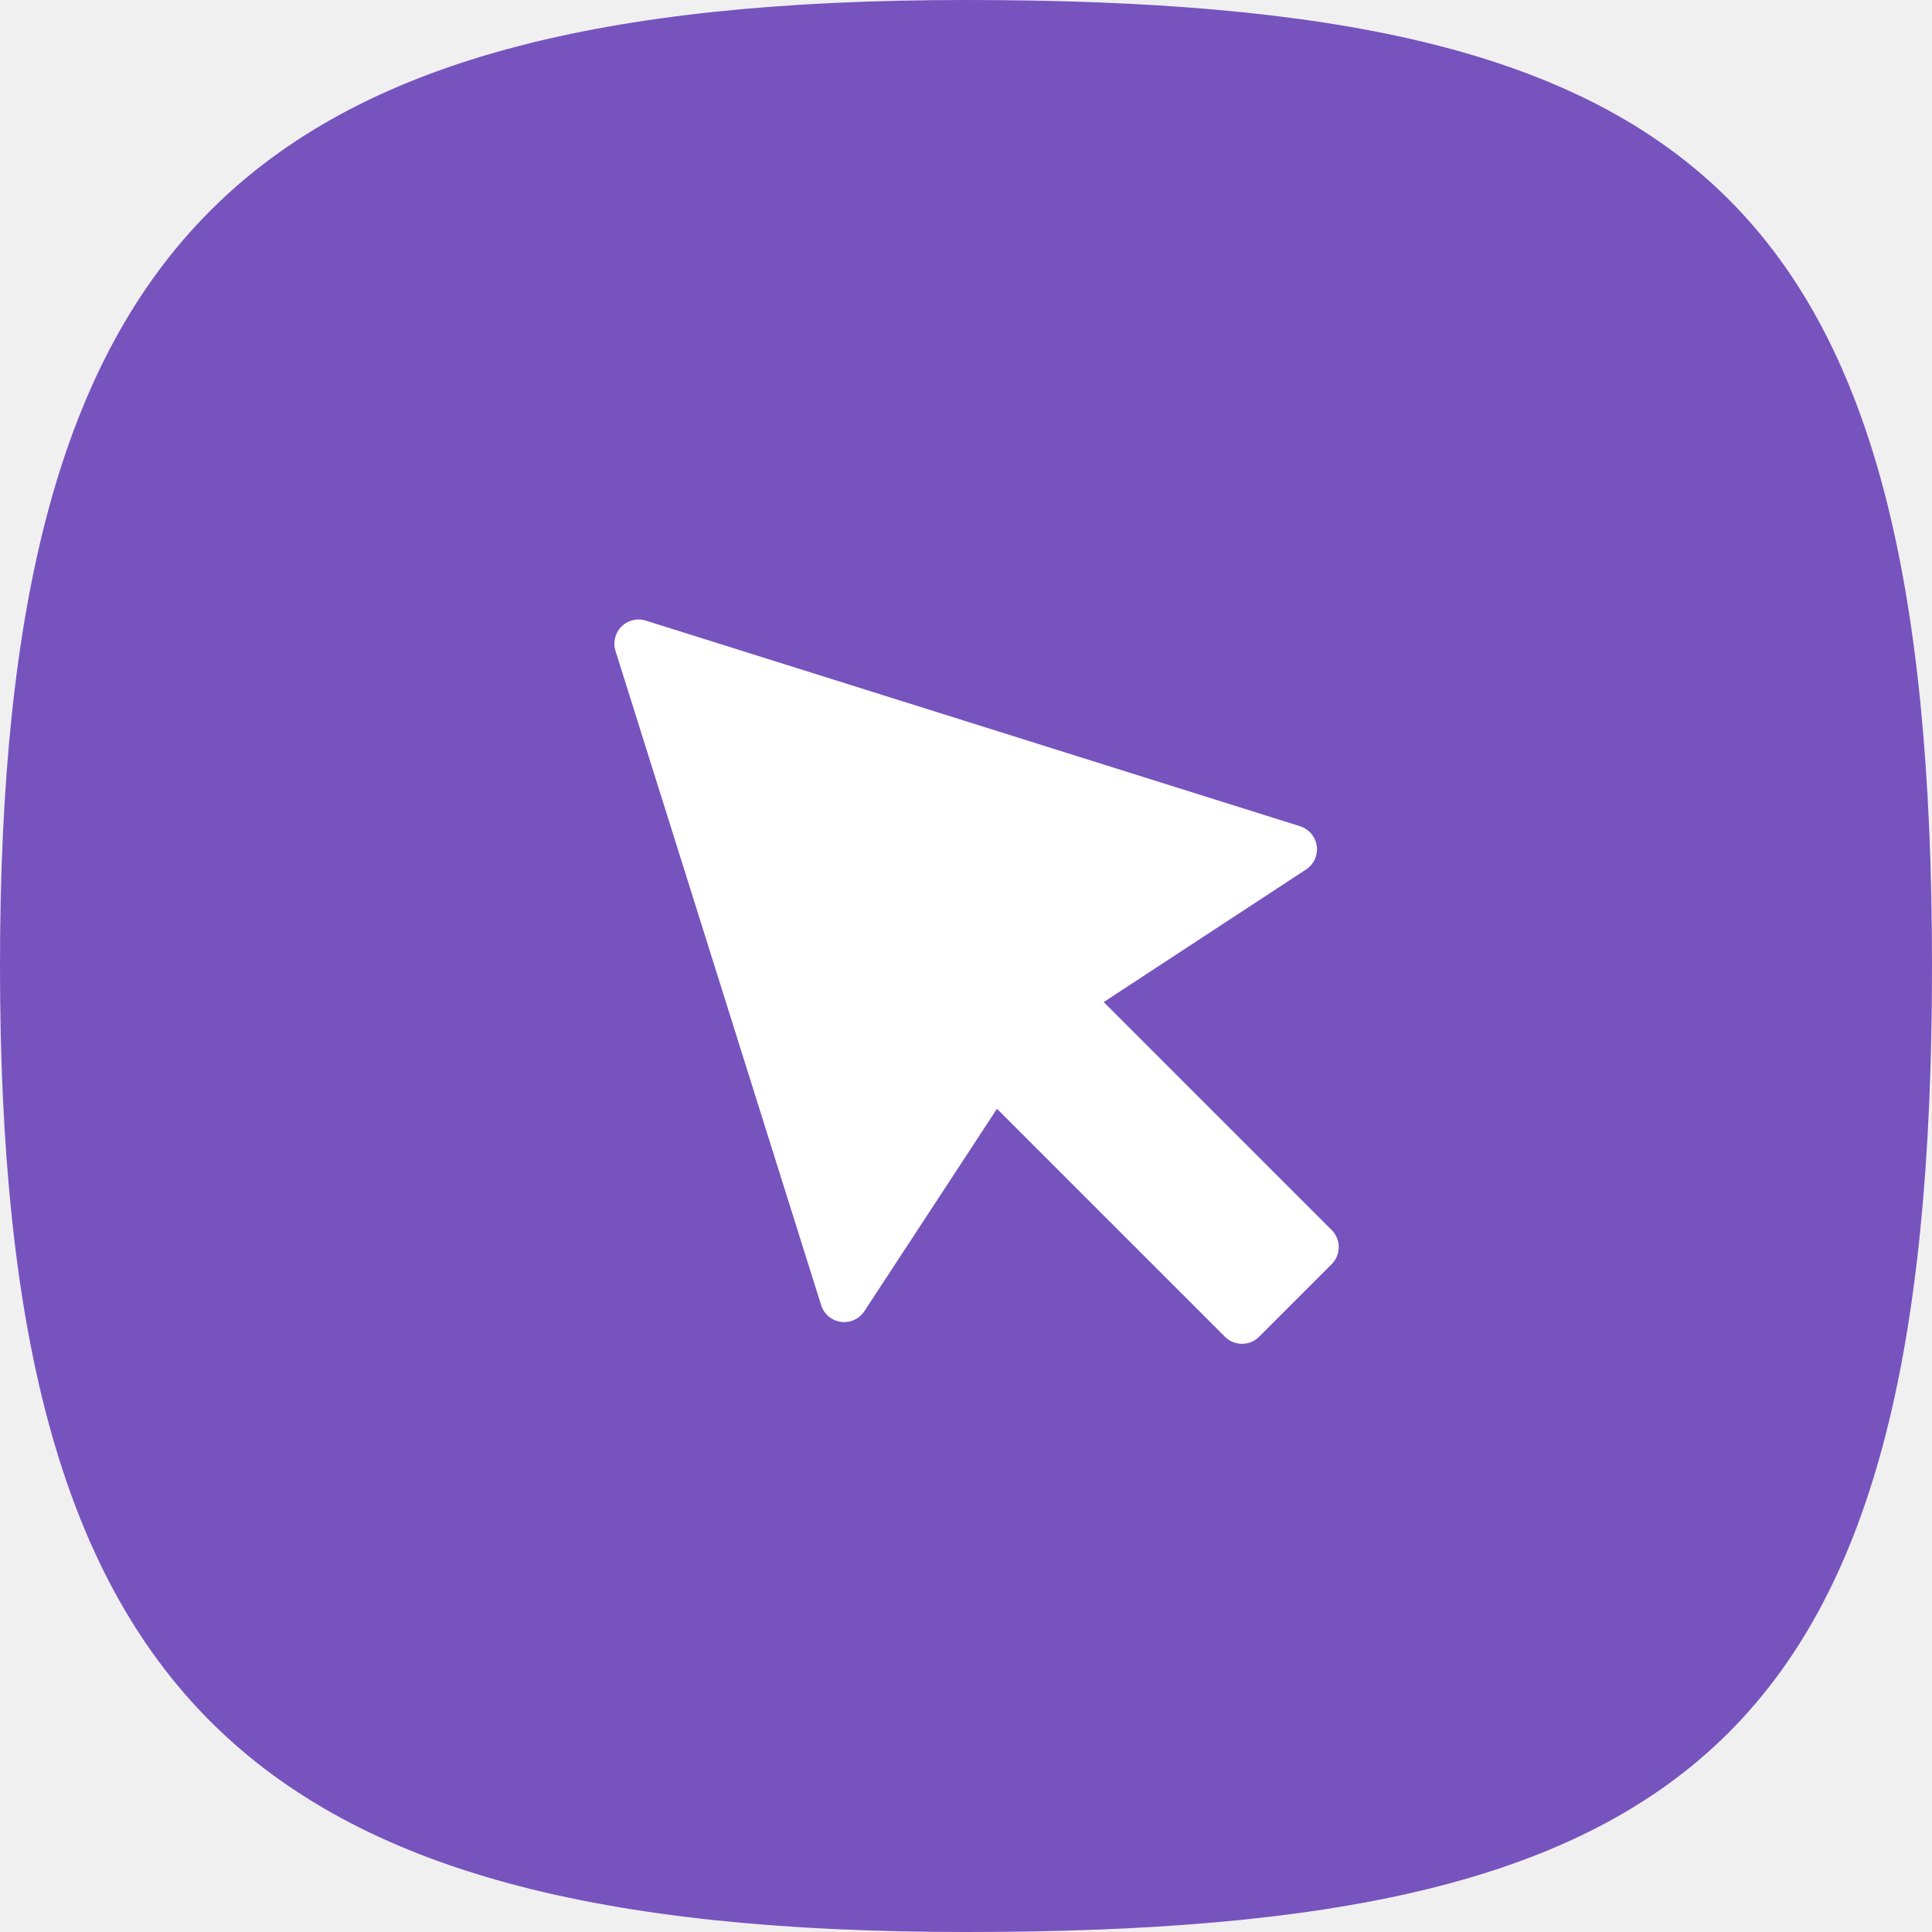
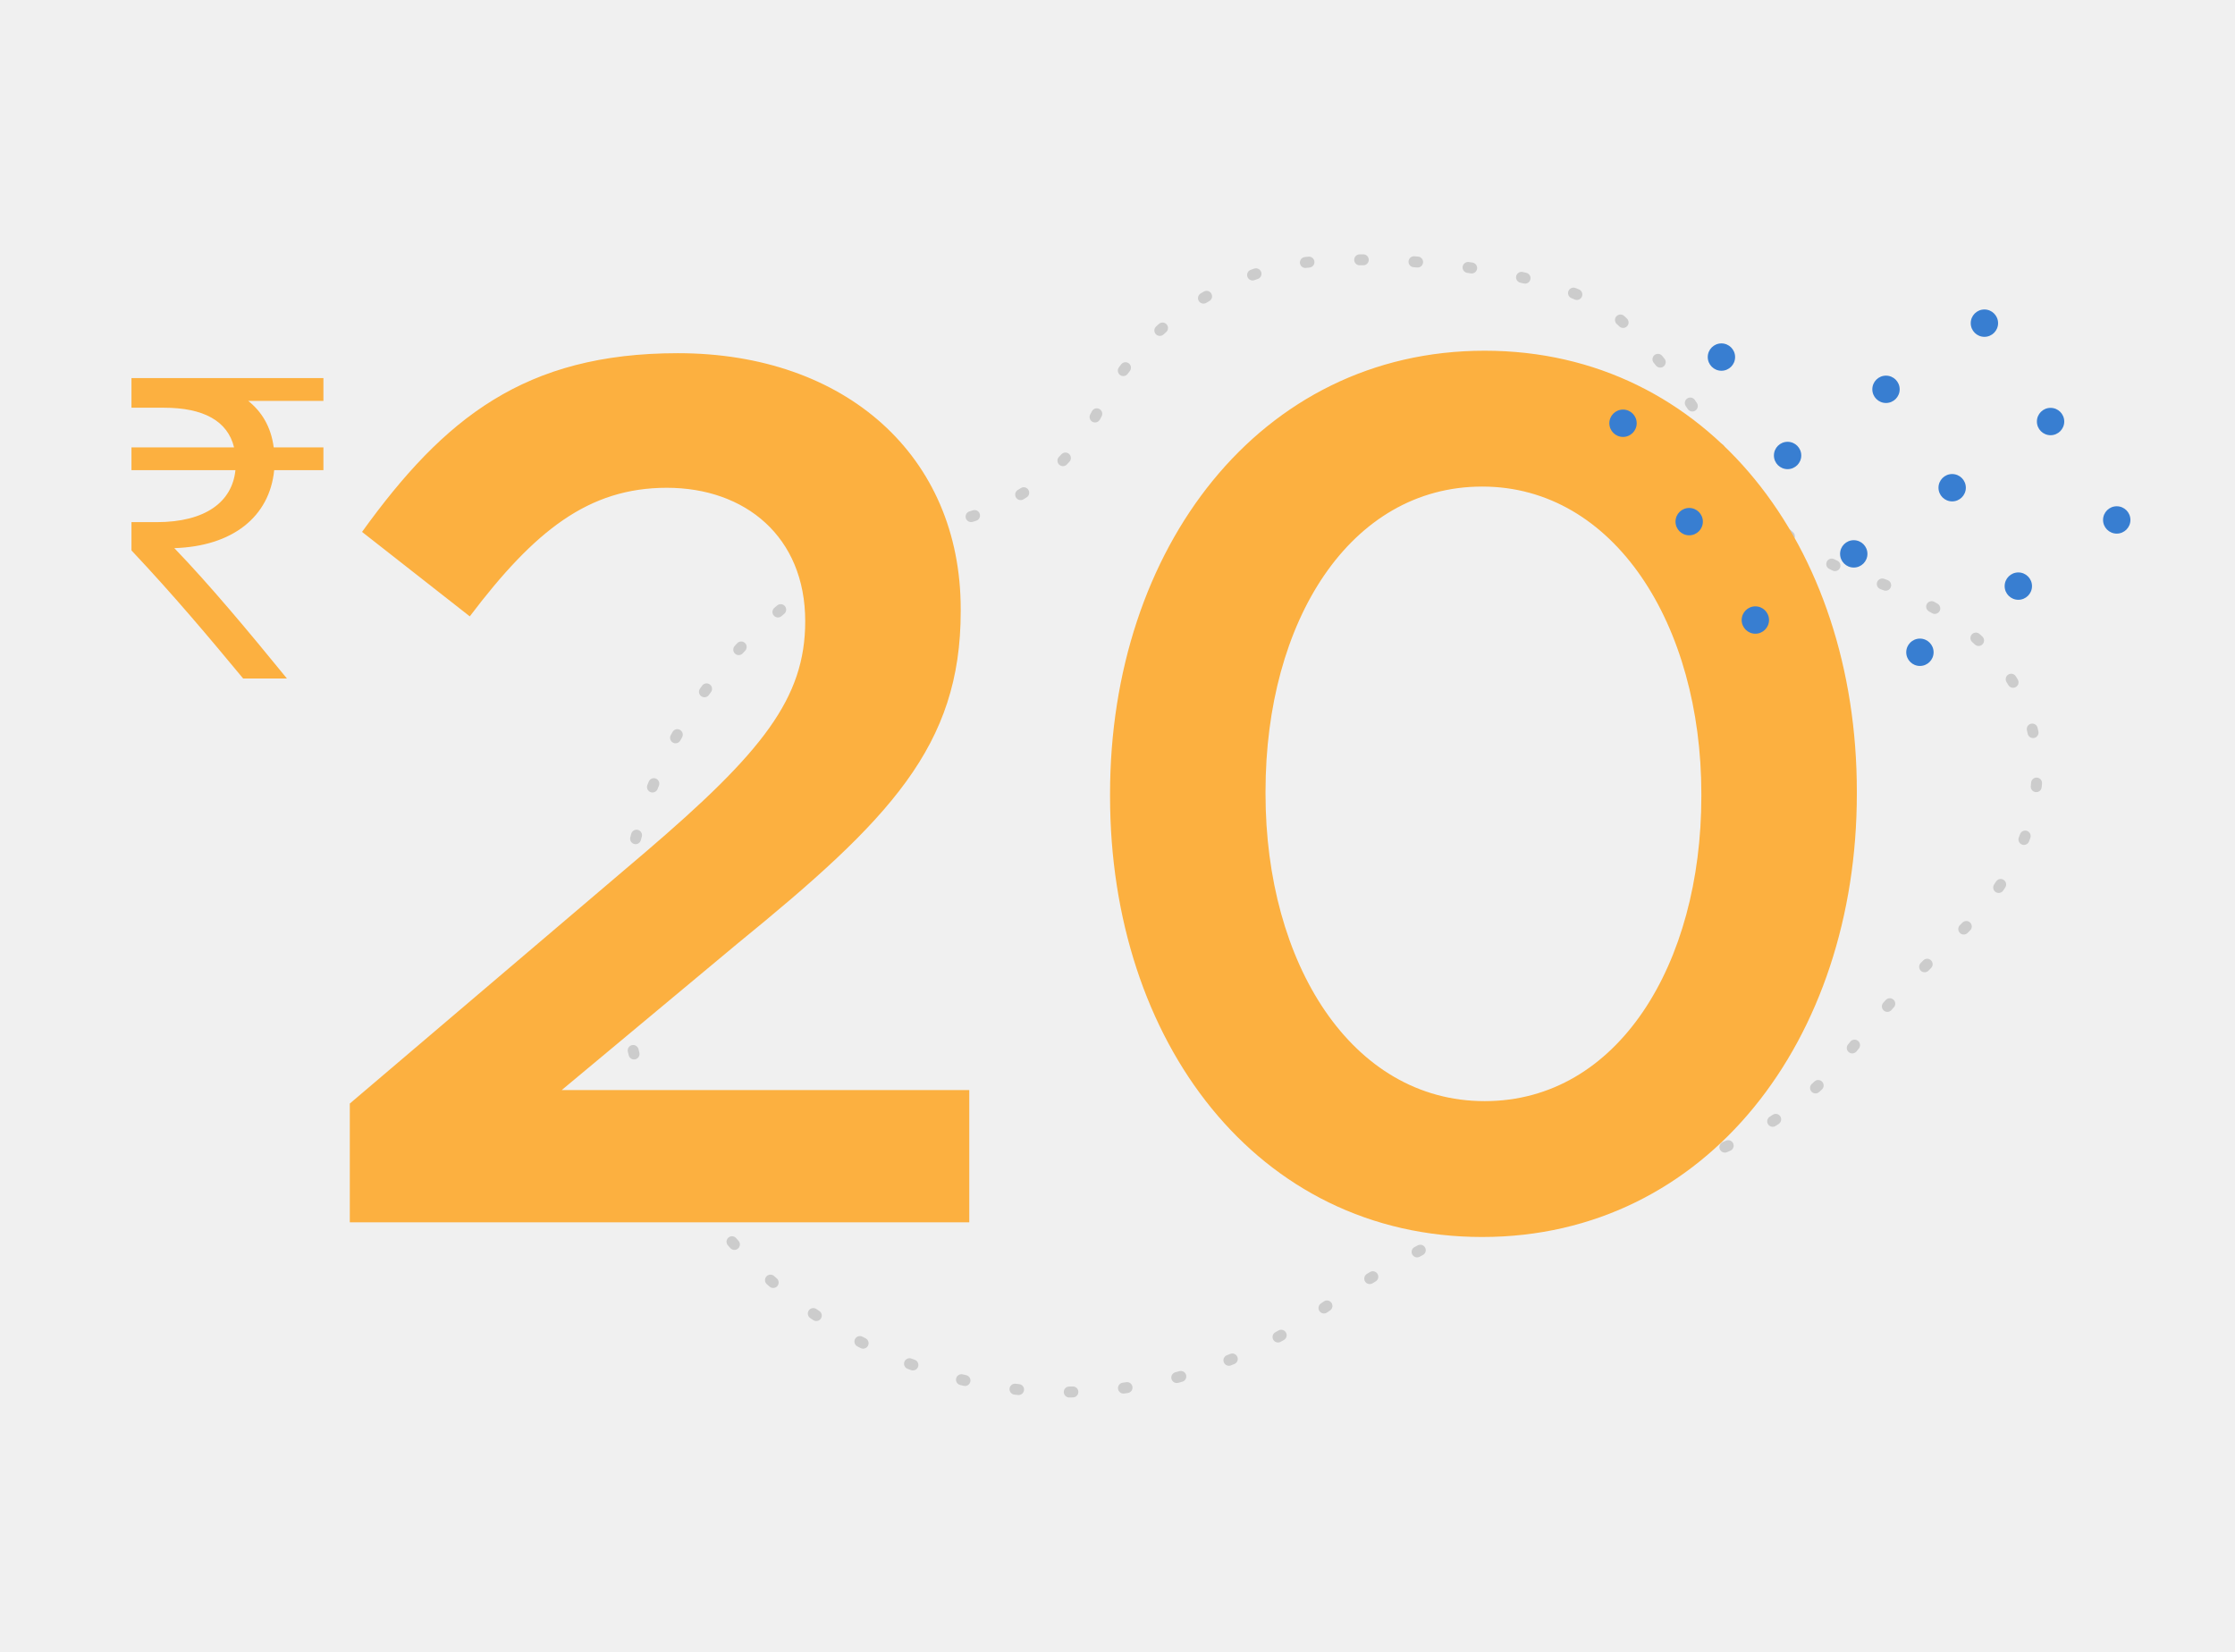
- <svg xmlns="http://www.w3.org/2000/svg" width="80px" height="80px" viewBox="0 0 80 80" version="1.1">
-   <defs />
-   <g id="Desktop" stroke="none" stroke-width="1" fill="none" fill-rule="evenodd">
-     <g id="click" transform="translate(-680, -224)">
-       <g id="Group-6" transform="translate(680, 224)">
-         <path d="M40,80 C70.091,80 80,72.091 80,40 C80,7.909 70.091,0 40,0 C9.909,3.68513244e-15 -1.07182509e-13,9.909 -3.55271368e-14,40 C3.55271368e-14,70.091 9.909,80 40,80 Z" id="Oval" fill="#7753BE" />
-         <path d="M42.987,45.207 L42.987,58.556 C42.987,59.108 42.539,59.556 41.987,59.556 L37.737,59.556 C37.184,59.556 36.737,59.108 36.737,58.556 L36.737,45.207 L26.929,47.25 C26.388,47.363 25.859,47.016 25.746,46.475 C25.699,46.249 25.732,46.014 25.839,45.809 L38.975,20.63 C39.231,20.141 39.835,19.951 40.324,20.206 C40.506,20.301 40.654,20.449 40.748,20.63 L53.885,45.809 C54.14,46.298 53.951,46.902 53.461,47.158 C53.256,47.265 53.021,47.297 52.794,47.25 L42.987,45.207 Z" id="Combined-Shape" fill="#FFFFFF" transform="translate(39.86188, 40.0732) rotate(-45) translate(-39.86188, -40.0732) " />
-       </g>
-     </g>
+ <svg xmlns="http://www.w3.org/2000/svg" viewBox="0 0 1225.53 905.85">
+   <path d="M645.57,755.33A241.6,241.6,0,0,0,722,720c55.49-38.61,118-66.66,184.42-78.92q5-.93,10.05-2.15a178.28,178.28,0,0,0,98.16-63,566.12,566.12,0,0,1,59.18-63.61c33-30.74,50.37-72.3,40.33-113.5-7.72-31.71-35.4-63.44-89.28-81.12-77.29-25.35-76-86.84-135.91-141.88-35-32.2-149.58-38.68-186.8-29.61a152.25,152.25,0,0,0-99.9,79.1,114.78,114.78,0,0,1-75.64,59.55L526,285C394.7,317,314.62,450.26,348.54,581.55,382,711.2,516.12,789.57,645.57,755.33Z" fill="none" stroke="#ccc" stroke-linecap="round" stroke-linejoin="round" stroke-width="6" stroke-dasharray="1.99 27.83" />
+   <path d="M191.81 605.16l161.78-137.62C418 412.49 441.53 383 441.53 340.67c0-46.32-32.89-73.18-75.85-73.18S293.18 291 257.6 338l-59.08-46.32c45-62.43 89.29-98 173.2-98 92 0 155.07 56.39 155.07 140.3v1.35c0 73.84-38.94 114.12-122.18 181.92L308 597.77h223.49v72.5H191.81zm416.87-168.5v-1.34c0-134.26 81.9-243 205.41-243 122.85 0 204.08 107.41 204.08 241.67v1.34c0 134.26-81.9 243-205.42 243S608.68 570.92 608.68 436.66zm324.23 0v-1.34c0-92.64-47.66-168.5-120.16-168.5S693.93 340.67 693.93 434v1.34c0 92.64 47 168.49 120.16 168.49s118.82-75.2 118.82-167.17zM177.34 219.83h-41.25c7.25 5.75 12.5 14 14 25.5h27.25v12.5h-27c-2.5 25.5-22.75 41.75-54.75 42.75 19.5 20.25 40.75 45.75 61.75 71.5h-24c-19.5-23.5-37.75-45.25-61.25-70.25v-15.5h13.75c27 0 41.5-11.25 43.25-28.5h-57v-12.5h56.25c-3.5-14.5-16.75-21.75-38.5-21.75H72.09v-16.25h105.25z" fill="#fcb040" />
+   <g fill="#387ed1">
+     <circle cx="889.96" cy="232.1" r="7.5" />
+     <circle cx="943.92" cy="195.81" r="7.5" />
+     <circle cx="926.24" cy="286.05" r="7.5" />
+     <circle cx="980.2" cy="249.77" r="7.5" />
+     <circle cx="1034.16" cy="213.49" r="7.5" />
+     <circle cx="1088.12" cy="177.21" r="7.5" />
+     <circle cx="962.52" cy="340.01" r="7.5" />
+     <circle cx="1016.48" cy="303.73" r="7.5" />
+     <circle cx="1070.44" cy="267.45" r="7.5" />
+     <circle cx="1124.4" cy="231.16" r="7.5" />
+     <circle cx="1052.76" cy="357.69" r="7.5" />
+     <circle cx="1106.72" cy="321.41" r="7.5" />
+     <circle cx="1160.68" cy="285.12" r="7.5" />
  </g>
</svg>
